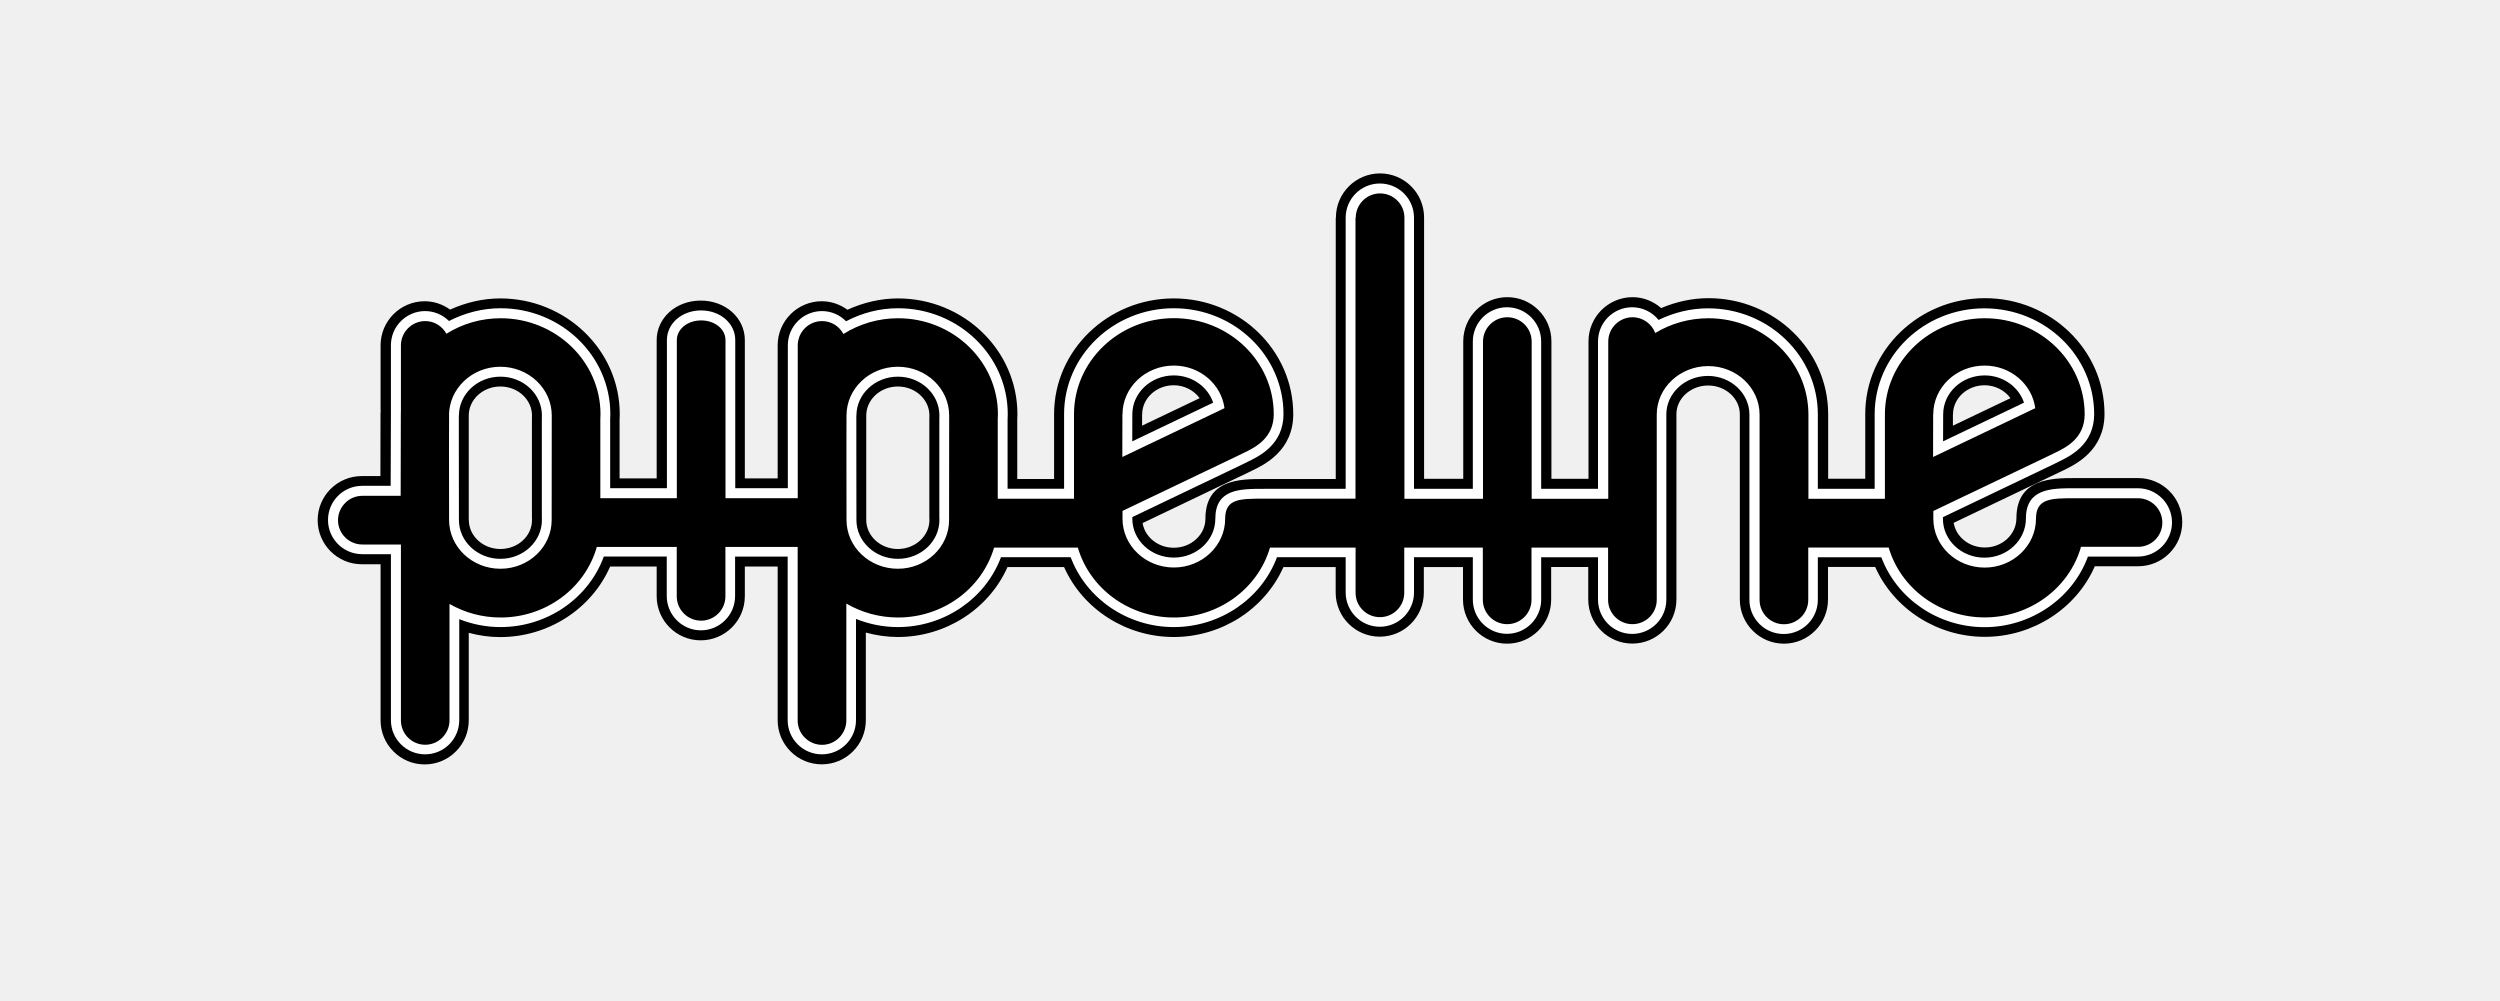
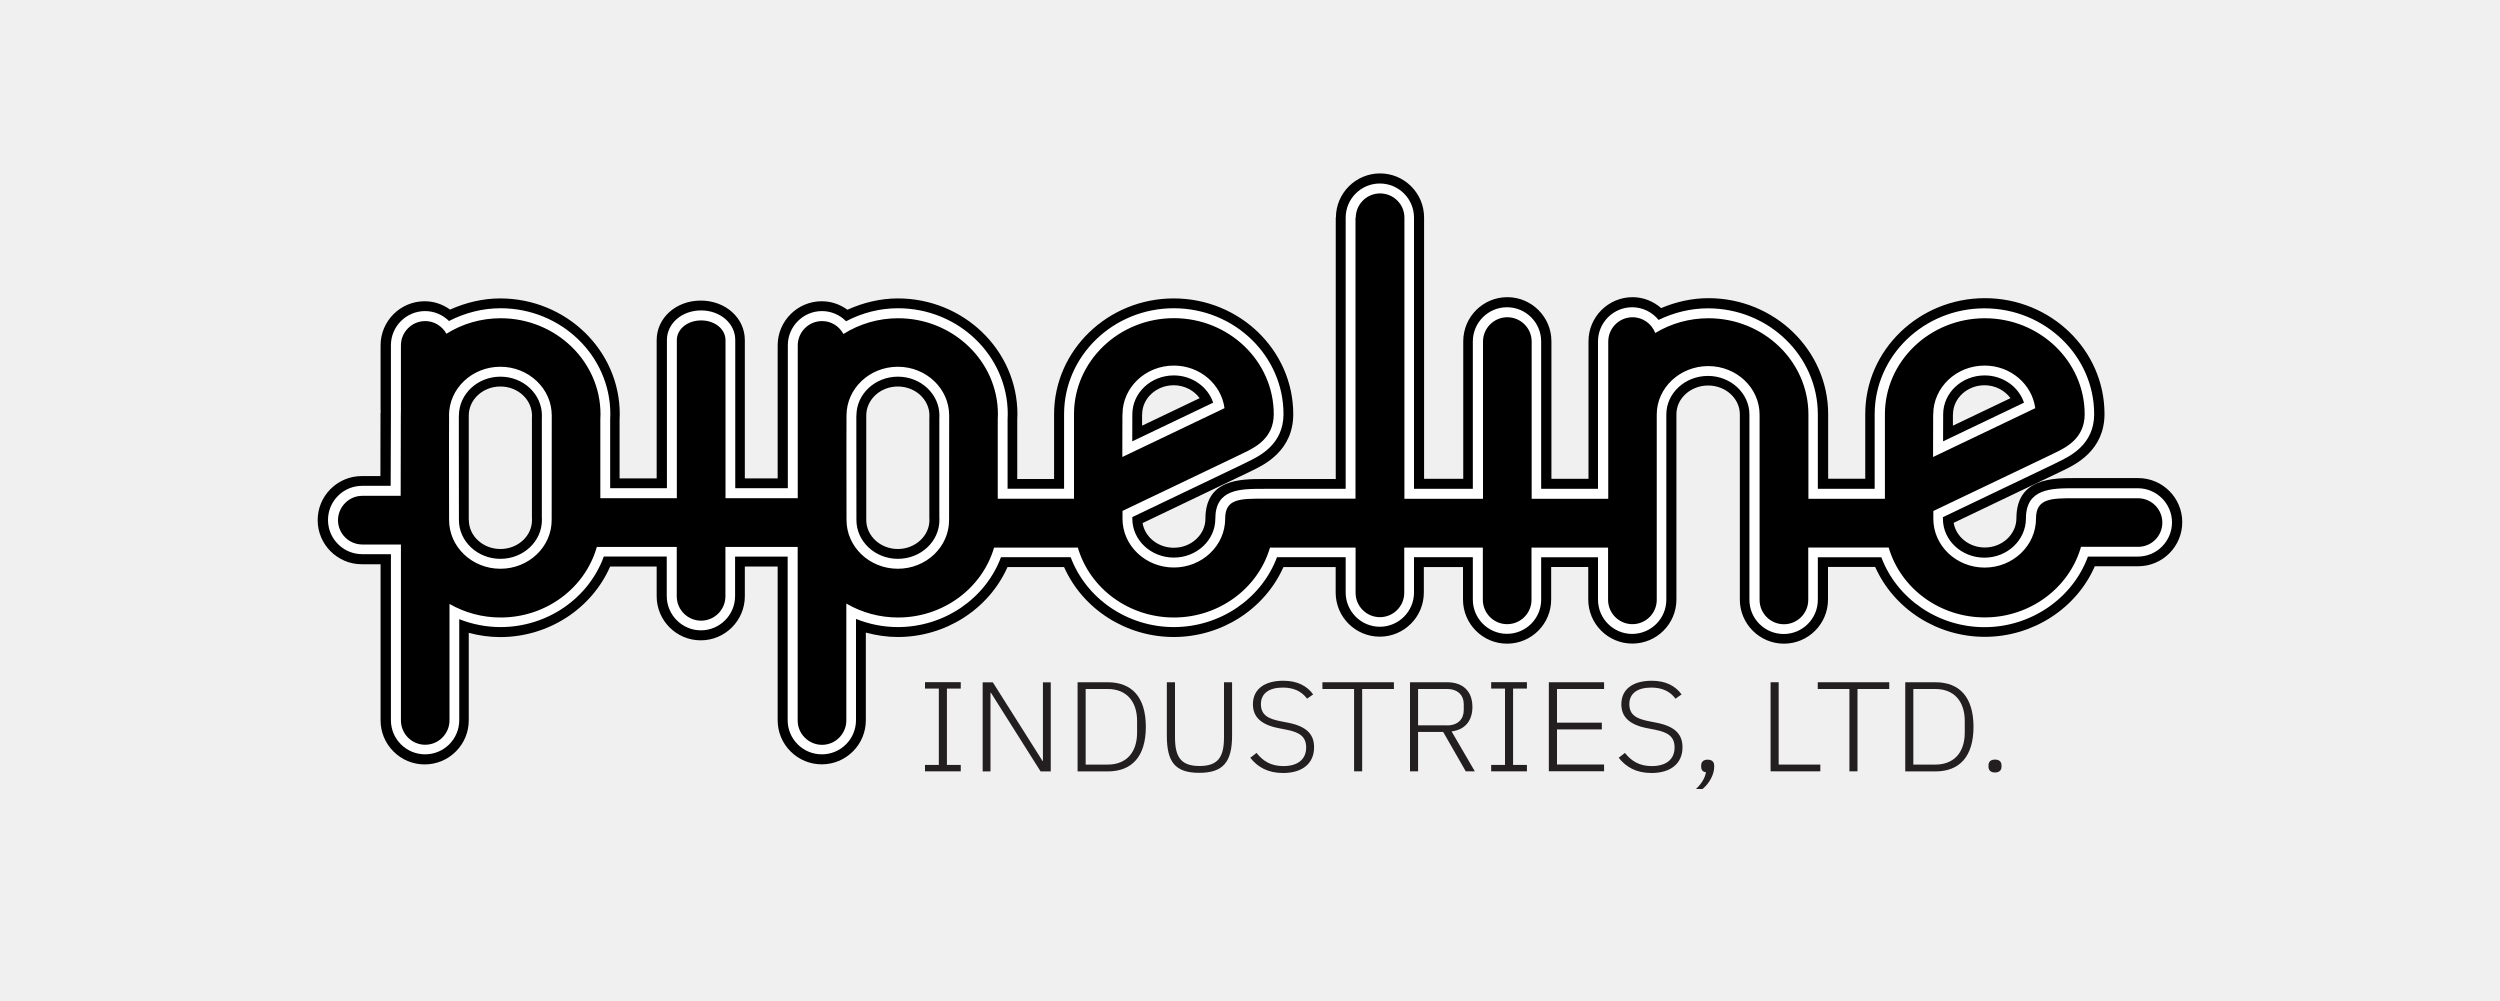
<svg xmlns="http://www.w3.org/2000/svg" id="Layer_1" viewBox="0 0 300 120">
  <defs>
-     <style>.cls-1{fill:#000;}.cls-1,.cls-2{stroke-width:0px;}.cls-2{fill:#fff;}</style>
+     <style>.cls-1{fill:#000;}.cls-1,.cls-2,.cls-3{stroke-width:0px;}.cls-2{fill:#231f20;}.cls-3{fill:#fff;}</style>
  </defs>
  <path class="cls-1" d="M160.29,26.12h0v31.36h-8.65c-2.78,0-6.99,0-6.99,4.77,0,.91-.39,1.78-1.09,2.43-.72.68-1.68,1.05-2.71,1.05-1.9,0-3.46-1.29-3.74-2.96,1.3-.62,12.6-6.03,12.6-6.03l.53-.26c1.48-.71,4.95-2.39,4.95-6.78,0-7.66-6.43-13.89-14.34-13.89s-14.36,6.23-14.36,13.89c0,0,0,6,0,7.78h-4.42v-7.14s.02-.6.02-.6v-.04c0-7.66-6.44-13.89-14.35-13.89-2.06,0-4.13.49-6.05,1.36-.89-.65-1.96-1.02-3.08-1.02-2.91,0-5.29,2.37-5.29,5.29v15.97h-3.94v-16.6c0-2.66-2.32-4.74-5.29-4.74s-5.29,2.08-5.29,4.74v16.6h-4.45v-7.07s.02-.6.02-.6v-.04c0-7.66-6.44-13.89-14.35-13.89-2.04,0-4.09.48-6.01,1.34-.89-.64-1.94-1-3.05-1-2.91,0-5.29,2.37-5.29,5.29v7.84s.02-.02.02-.02c-.02.15-.02.29-.03.38,0,.01,0,5.12-.01,7.49h-2.24c-1.41,0-2.74.55-3.74,1.55-1,1-1.55,2.33-1.55,3.74,0,2.91,2.37,5.29,5.29,5.29h2.26v18.73c0,1.41.55,2.74,1.55,3.74,1,1,2.33,1.55,3.74,1.55s2.74-.55,3.74-1.55c1-1,1.55-2.33,1.55-3.74v-10.5c1.24.33,2.5.51,3.77.51,5.77,0,10.96-3.37,13.2-8.47h5.58v3.57c0,2.92,2.37,5.29,5.29,5.29s5.29-2.37,5.29-5.29v-3.57h3.94v18.45c0,1.41.55,2.74,1.55,3.74,1,1,2.33,1.55,3.74,1.55s2.74-.55,3.74-1.55c1-1,1.55-2.33,1.55-3.74v-10.52c1.26.34,2.54.53,3.84.53,5.73,0,10.91-3.34,13.16-8.39h6.79c2.25,5.05,7.43,8.39,13.16,8.39s10.91-3.34,13.16-8.39h6.27v3.06c0,2.92,2.37,5.29,5.29,5.29s5.29-2.37,5.29-5.29v-3.06h4.7v3.9c0,2.92,2.37,5.29,5.29,5.29s5.29-2.37,5.29-5.29v-3.91h4.45v3.9c0,2.92,2.37,5.29,5.29,5.29s5.29-2.37,5.29-5.29v-22.24c0-1.9,1.72-3.44,3.81-3.44s3.8,1.55,3.8,3.46v22.23c0,2.91,2.37,5.29,5.29,5.29s5.29-2.37,5.29-5.29c0,0,0-2.42,0-3.92h5.66c2.25,5.05,7.43,8.39,13.16,8.39s10.97-3.37,13.2-8.47h5.2c1.41,0,2.74-.55,3.74-1.55,1-1,1.55-2.33,1.55-3.74,0-2.92-2.37-5.29-5.29-5.29h-7.62c-2.61,0-6.99,0-6.99,4.81,0,1.94-1.7,3.52-3.79,3.52-1.9,0-3.46-1.29-3.74-2.96,1.31-.62,12.61-6.03,12.61-6.03l.54-.26c1.47-.71,4.95-2.39,4.95-6.78,0-7.66-6.44-13.89-14.35-13.89s-14.36,6.23-14.36,13.89c0,0,0,6,0,7.78h-4.45v-7.75c0-7.67-6.44-13.92-14.37-13.92-1.92,0-3.86.42-5.67,1.19-.95-.83-2.16-1.31-3.43-1.31-2.91,0-5.29,2.37-5.29,5.29v.88s0,15.63,0,15.63h-4.45v-16.51c0-2.91-2.37-5.29-5.29-5.29s-5.29,2.37-5.29,5.29c0,0,0,12.55,0,16.51h-4.7v-31.36c0-1.41-.55-2.74-1.55-3.74-1-1-2.33-1.55-3.74-1.55-2.91,0-5.29,2.37-5.29,5.29M56.25,62.4v-8.73s0-3.8,0-3.8c0-1.93,1.7-3.49,3.79-3.49,1.04,0,2.02.38,2.74,1.07.68.65,1.05,1.5,1.06,2.4,0,.06-.01.38-.01.38v11.82s.01.3.01.36c0,1.92-1.7,3.47-3.79,3.47s-3.79-1.56-3.79-3.48M103.95,62.4v-8.73s0-3.8,0-3.8c0-1.93,1.7-3.49,3.79-3.49s3.79,1.56,3.79,3.47c0,.06-.01.38-.01.38v11.82s.01.3.01.36c0,1.91-1.71,3.47-3.79,3.47s-3.79-1.56-3.79-3.48M137.06,49.72c0-1.92,1.7-3.49,3.79-3.49,1.26,0,2.42.61,3.11,1.55-1.54.74-6.07,2.9-6.91,3.3,0-.66,0-1.36,0-1.36M234.36,49.72c0-1.92,1.7-3.49,3.79-3.49,1.26,0,2.42.61,3.11,1.55-1.39.66-4.91,2.35-6.91,3.3,0-.66,0-1.36,0-1.36" />
-   <path class="cls-2" d="M161.48,26.12h0v32.54h-9.83c-2.85,0-5.81,0-5.81,3.59,0,2.57-2.23,4.66-4.98,4.66s-4.98-2.09-4.98-4.66v-.04s0-.11,0-.16c1.23-.59,13.33-6.38,13.33-6.38l.52-.26c1.39-.67,4.29-2.07,4.29-5.72,0-7-5.9-12.7-13.16-12.7s-13.17,5.7-13.17,12.7c0,0,0,7.12,0,8.96h-6.78v-8.34s.02-.6.02-.6v-.02c0-7-5.91-12.7-13.17-12.7-2.19,0-4.31.55-6.23,1.56-.76-.77-1.79-1.22-2.89-1.22-2.26,0-4.1,1.84-4.1,4.1v17.15h-6.31v-17.78c0-1.99-1.8-3.55-4.1-3.55s-4.1,1.56-4.1,3.55v17.78h-6.81v-8.27s.02-.6.02-.6v-.02c0-7-5.91-12.7-13.17-12.7-2.17,0-4.28.55-6.19,1.53-.76-.75-1.78-1.19-2.87-1.19-2.26,0-4.1,1.84-4.1,4.1v8.23s-.02,6.04-.03,8.64h-3.42c-1.1,0-2.13.43-2.9,1.2-.77.77-1.2,1.8-1.2,2.9,0,2.26,1.84,4.1,4.1,4.1h3.45v19.92c0,1.1.43,2.13,1.2,2.9.77.77,1.81,1.2,2.9,1.2s2.13-.43,2.9-1.2c.77-.77,1.2-1.81,1.2-2.9v-12.12c1.57.62,3.25.95,4.95.95,5.6,0,10.57-3.44,12.4-8.47h7.55v4.75c0,2.26,1.84,4.11,4.1,4.11s4.1-1.84,4.1-4.1v-4.75h6.31v19.63c0,1.1.43,2.13,1.2,2.9.77.77,1.8,1.2,2.9,1.2s2.13-.43,2.9-1.2c.77-.77,1.2-1.81,1.2-2.9v-12.15c1.59.64,3.29.98,5.02.98,5.56,0,10.52-3.41,12.38-8.39h8.36c1.86,4.98,6.82,8.39,12.38,8.39s10.52-3.41,12.38-8.39h8.24v4.24c0,2.26,1.84,4.11,4.1,4.11s4.1-1.84,4.1-4.1v-4.25h7.06v5.09c0,2.27,1.84,4.11,4.1,4.11s4.1-1.84,4.1-4.1v-5.09h6.82v5.09c0,2.27,1.84,4.11,4.1,4.11s4.1-1.84,4.1-4.1v-22.24c0-2.55,2.25-4.62,4.99-4.62s4.98,2.08,4.98,4.64v22.23c0,2.26,1.84,4.1,4.11,4.1s4.1-1.84,4.1-4.1c0,0,0-3.29,0-5.11h7.62c1.86,4.98,6.82,8.39,12.38,8.39s10.57-3.44,12.41-8.47h5.99c1.1,0,2.13-.43,2.9-1.2.77-.78,1.2-1.81,1.2-2.9,0-2.26-1.84-4.1-4.1-4.1h-7.62c-2.72,0-5.81,0-5.81,3.63,0,2.59-2.23,4.7-4.98,4.7s-4.98-2.09-4.98-4.66v-.04s0-.11,0-.16c1.23-.59,13.34-6.38,13.34-6.38l.52-.26c1.39-.67,4.29-2.07,4.29-5.72,0-7-5.91-12.7-13.17-12.7s-13.17,5.7-13.17,12.7c0,0,0,7.12,0,8.96h-6.82v-8.93c0-7.02-5.91-12.73-13.18-12.73-2.07,0-4.09.5-5.93,1.39-.77-.94-1.92-1.52-3.17-1.52-2.26,0-4.1,1.84-4.1,4.1v17.69h-6.82v-17.69c0-2.26-1.84-4.1-4.1-4.1s-4.1,1.84-4.1,4.1v17.69h-7.06V26.12c0-1.1-.43-2.13-1.2-2.9-.77-.77-1.81-1.2-2.9-1.2-2.26,0-4.1,1.84-4.1,4.1M55.07,49.87c0-2.58,2.23-4.67,4.98-4.67,1.35,0,2.61.5,3.56,1.4.91.88,1.42,2.03,1.42,3.26,0,.06-.01.39-.01.39v11.78s.01.32.01.37c0,2.57-2.23,4.66-4.98,4.66s-4.98-2.09-4.98-4.66h0c0-.2-.01-8.75-.01-8.75v-3.78ZM102.77,49.87c0-2.58,2.23-4.67,4.98-4.67s4.98,2.09,4.98,4.66c0,.06-.01.39-.01.39v11.78s.01.31.01.37c0,2.57-2.23,4.66-4.98,4.66s-4.98-2.09-4.98-4.66h0c0-.2-.01-8.75-.01-8.75v-3.78ZM135.88,49.72c0-2.58,2.23-4.67,4.98-4.67,2.19,0,4.08,1.36,4.72,3.27-1.4.67-8.99,4.3-9.71,4.64,0-.8.01-3.24.01-3.24M233.18,49.72c0-2.58,2.23-4.67,4.98-4.67,2.19,0,4.08,1.36,4.72,3.27-1.26.6-7.39,3.53-9.71,4.64,0-.8.01-3.24.01-3.24" />
+   <path class="cls-3" d="M161.48,26.12h0v32.54h-9.83c-2.85,0-5.81,0-5.81,3.59,0,2.57-2.23,4.66-4.98,4.66s-4.98-2.09-4.98-4.66v-.04s0-.11,0-.16c1.23-.59,13.33-6.38,13.33-6.38l.52-.26c1.39-.67,4.29-2.07,4.29-5.72,0-7-5.9-12.7-13.16-12.7s-13.17,5.7-13.17,12.7c0,0,0,7.12,0,8.96h-6.78v-8.34s.02-.6.02-.6v-.02c0-7-5.91-12.7-13.17-12.7-2.19,0-4.31.55-6.23,1.56-.76-.77-1.79-1.22-2.89-1.22-2.26,0-4.1,1.84-4.1,4.1v17.15h-6.31v-17.78c0-1.99-1.8-3.55-4.1-3.55s-4.1,1.56-4.1,3.55v17.78h-6.81v-8.27s.02-.6.02-.6v-.02c0-7-5.91-12.7-13.17-12.7-2.17,0-4.28.55-6.19,1.53-.76-.75-1.78-1.19-2.87-1.19-2.26,0-4.1,1.84-4.1,4.1v8.23s-.02,6.04-.03,8.64h-3.42c-1.1,0-2.13.43-2.9,1.2-.77.77-1.2,1.8-1.2,2.9,0,2.26,1.84,4.1,4.1,4.1h3.45v19.92c0,1.1.43,2.13,1.2,2.9.77.77,1.81,1.2,2.9,1.2s2.13-.43,2.9-1.2c.77-.77,1.2-1.81,1.2-2.9v-12.12c1.57.62,3.25.95,4.95.95,5.6,0,10.57-3.44,12.4-8.47h7.55v4.75c0,2.26,1.84,4.11,4.1,4.11s4.1-1.84,4.1-4.1v-4.75h6.31v19.63c0,1.1.43,2.13,1.2,2.9.77.77,1.8,1.2,2.9,1.2s2.13-.43,2.9-1.2c.77-.77,1.2-1.81,1.2-2.9v-12.15c1.59.64,3.29.98,5.02.98,5.56,0,10.52-3.41,12.38-8.39h8.36c1.86,4.98,6.82,8.39,12.38,8.39s10.52-3.41,12.38-8.39h8.24v4.24c0,2.26,1.84,4.11,4.1,4.11s4.1-1.84,4.1-4.1v-4.25h7.06v5.09c0,2.27,1.84,4.11,4.1,4.11s4.1-1.84,4.1-4.1v-5.09h6.82v5.09c0,2.27,1.84,4.11,4.1,4.11s4.1-1.84,4.1-4.1v-22.24c0-2.55,2.25-4.62,4.99-4.62s4.98,2.08,4.98,4.64v22.23c0,2.26,1.84,4.1,4.11,4.1s4.1-1.84,4.1-4.1c0,0,0-3.29,0-5.11h7.62c1.86,4.98,6.82,8.39,12.38,8.39s10.57-3.44,12.41-8.47h5.99c1.1,0,2.13-.43,2.9-1.2.77-.78,1.2-1.81,1.2-2.9,0-2.26-1.84-4.1-4.1-4.1h-7.62c-2.72,0-5.81,0-5.81,3.63,0,2.59-2.23,4.7-4.98,4.7s-4.98-2.09-4.98-4.66v-.04s0-.11,0-.16c1.23-.59,13.34-6.38,13.34-6.38l.52-.26c1.39-.67,4.29-2.07,4.29-5.72,0-7-5.91-12.7-13.17-12.7s-13.17,5.7-13.17,12.7c0,0,0,7.12,0,8.96h-6.82v-8.93c0-7.02-5.91-12.73-13.18-12.73-2.07,0-4.09.5-5.93,1.39-.77-.94-1.92-1.52-3.17-1.52-2.26,0-4.1,1.84-4.1,4.1v17.69h-6.82v-17.69c0-2.26-1.84-4.1-4.1-4.1s-4.1,1.84-4.1,4.1v17.69h-7.06V26.12c0-1.1-.43-2.13-1.2-2.9-.77-.77-1.81-1.2-2.9-1.2-2.26,0-4.1,1.84-4.1,4.1M55.07,49.87c0-2.58,2.23-4.67,4.98-4.67,1.35,0,2.61.5,3.56,1.4.91.88,1.42,2.03,1.42,3.26,0,.06-.01.39-.01.39v11.78s.01.32.01.37c0,2.57-2.23,4.66-4.98,4.66s-4.98-2.09-4.98-4.66h0c0-.2-.01-8.75-.01-8.75v-3.78ZM102.77,49.87c0-2.58,2.23-4.67,4.98-4.67s4.98,2.09,4.98,4.66c0,.06-.01.39-.01.39v11.78s.01.31.01.37c0,2.57-2.23,4.66-4.98,4.66s-4.98-2.09-4.98-4.66h0c0-.2-.01-8.75-.01-8.75v-3.78ZM135.88,49.72c0-2.58,2.23-4.67,4.98-4.67,2.19,0,4.08,1.36,4.72,3.27-1.4.67-8.99,4.3-9.71,4.64,0-.8.01-3.24.01-3.24M233.18,49.72c0-2.58,2.23-4.67,4.98-4.67,2.19,0,4.08,1.36,4.72,3.27-1.26.6-7.39,3.53-9.71,4.64,0-.8.01-3.24.01-3.24" />
  <path class="cls-1" d="M162.66,26.12h0v33.72h-11.02c-2.88,0-4.62,0-4.62,2.41,0,3.22-2.76,5.85-6.16,5.85s-6.16-2.62-6.16-5.85c0,0,0-.03,0-.03,0,0,0-.46,0-.91,1.24-.59,14.01-6.7,14.01-6.7l.51-.25c1.36-.65,3.63-1.75,3.63-4.66,0-6.35-5.37-11.52-11.98-11.52s-11.99,5.17-11.99,11.52c0,0,0,8.25,0,10.15h-9.15v-9.54c0-.11.02-.6.02-.6,0-6.35-5.38-11.52-11.98-11.52-2.36,0-4.62.67-6.56,1.89-.49-.92-1.45-1.55-2.56-1.55-1.61,0-2.92,1.31-2.92,2.92v18.33h-8.67v-18.96c0-1.33-1.28-2.37-2.92-2.37s-2.92,1.04-2.92,2.37v18.96h-9.18v-9.47c0-.11.02-.6.02-.6,0-6.35-5.38-11.52-11.98-11.52-2.33,0-4.58.65-6.51,1.86-.5-.9-1.44-1.52-2.54-1.52-1.61,0-2.92,1.31-2.92,2.92,0,0,0,7.82,0,7.84,0,.07-.01.42-.01.42,0,0-.01,7.91-.02,9.79h-4.6c-.78,0-1.51.3-2.06.86-.55.55-.86,1.29-.86,2.06,0,1.61,1.31,2.92,2.92,2.92h4.63v21.1c0,.78.3,1.52.85,2.07.55.55,1.29.86,2.06.86s1.51-.3,2.06-.86c.55-.55.86-1.29.86-2.06v-13.98c1.84,1.06,3.95,1.63,6.13,1.63,5.44,0,10.14-3.51,11.55-8.47h9.59v5.93c0,1.61,1.31,2.92,2.92,2.92s2.92-1.31,2.92-2.92v-5.93h8.67v20.82c0,.78.3,1.52.86,2.07.55.55,1.29.86,2.06.86s1.51-.3,2.06-.86c.55-.55.86-1.29.86-2.06v-14.03c1.86,1.08,3.99,1.67,6.2,1.67,5.4,0,10.09-3.48,11.53-8.39h10.05c1.44,4.92,6.13,8.39,11.53,8.39s10.09-3.48,11.53-8.39h10.27v5.43c0,1.61,1.31,2.92,2.92,2.92s2.92-1.31,2.92-2.92v-5.43h9.43v6.27c0,1.61,1.31,2.92,2.92,2.92s2.92-1.31,2.92-2.92v-6.27h9.19v6.27c0,1.61,1.31,2.92,2.92,2.92s2.92-1.31,2.92-2.92v-22.24c0-3.2,2.78-5.81,6.18-5.81s6.16,2.61,6.16,5.83v22.23c0,1.61,1.31,2.92,2.92,2.92s2.92-1.31,2.92-2.92c0,0,0-4.61,0-6.29h9.65c1.44,4.92,6.13,8.39,11.53,8.39s10.14-3.51,11.55-8.47h6.85c.78,0,1.51-.3,2.06-.85.55-.55.85-1.29.85-2.06,0-1.61-1.31-2.92-2.92-2.92h-7.62c-2.78,0-4.62,0-4.62,2.44,0,3.24-2.76,5.88-6.16,5.88s-6.16-2.62-6.16-5.85c0,0,0-.03,0-.03,0,0,0-.46,0-.91,1.24-.59,14.02-6.7,14.02-6.7l.51-.25c1.36-.65,3.63-1.75,3.63-4.66,0-6.35-5.38-11.52-11.98-11.52s-11.99,5.17-11.99,11.52c0,0,0,8.25,0,10.15h-9.18v-10.12c0-6.37-5.38-11.55-12-11.55-2.27,0-4.48.62-6.38,1.77-.42-1.1-1.48-1.89-2.72-1.89-1.61,0-2.92,1.31-2.92,2.92v.88s0,17.99,0,17.99h-9.19v-18.87c0-1.61-1.31-2.92-2.92-2.92s-2.92,1.31-2.92,2.92c0,0,0,16.78,0,18.87h-9.43V26.12c0-.78-.3-1.51-.86-2.06-.55-.55-1.29-.85-2.06-.85-1.61,0-2.92,1.31-2.92,2.92M53.88,49.86c0-3.23,2.76-5.85,6.16-5.85,1.66,0,3.21.62,4.38,1.73,1.15,1.1,1.79,2.56,1.79,4.12v.41s-.01,11.74-.01,11.74v.39c.01,3.22-2.75,5.85-6.15,5.85s-6.16-2.62-6.16-5.85c0,0,0-.03,0-.03,0,0-.01-8.71-.01-8.71,0,0,.01-3.79.01-3.79M101.58,49.86c0-3.23,2.76-5.85,6.16-5.85s6.16,2.62,6.16,5.85v.41s-.01,11.74-.01,11.74v.39c.01,3.22-2.75,5.85-6.15,5.85s-6.16-2.62-6.16-5.85v-.03s-.01-8.71-.01-8.71c0,0,.01-3.79.01-3.79M134.7,49.72c0-3.23,2.76-5.85,6.16-5.85,3.13,0,5.7,2.24,6.08,5.11-1.19.57-9.76,4.67-12.26,5.86v-1.33s.01-3.79.01-3.79M231.99,49.72c0-3.23,2.76-5.85,6.16-5.85,3.13,0,5.7,2.24,6.08,5.11-1.19.57-9.76,4.67-12.26,5.86v-1.33s.01-3.79.01-3.79" />
+   <path class="cls-2" d="M111,92.56v-.77h1.66v-9.16h-1.66v-.77h4.29v.77h-1.66v9.16h1.66v.77h-4.29Z" />
+   <path class="cls-2" d="M118.91,83.13h-.05v9.44h-.94v-10.69h1.22l5.96,9.43h.05v-9.43h.94v10.69h-1.22l-5.96-9.44Z" />
+   <path class="cls-2" d="M129.31,81.87h3.61c2.91,0,4.58,1.79,4.58,5.35s-1.67,5.35-4.58,5.35h-3.61v-10.69ZM132.93,91.75c2.23,0,3.52-1.46,3.52-3.83v-1.41c0-2.37-1.3-3.83-3.52-3.83h-2.65v9.07h2.65Z" />
+   <path class="cls-2" d="M141,81.87v6.6c0,2.37.71,3.45,2.94,3.45s2.94-1.07,2.94-3.45v-6.6h.97v6.4c0,3.14-1.04,4.47-3.95,4.47s-3.88-1.33-3.88-4.47v-6.4h.97Z" />
+   <path class="cls-2" d="M150.05,90.92l.73-.57c.8,1,1.75,1.58,3.23,1.58,1.75,0,2.73-.83,2.73-2.24,0-1.32-.84-1.82-2.29-2.11l-1.01-.2c-2.14-.41-3.09-1.38-3.09-2.86,0-1.87,1.46-2.83,3.64-2.83,1.69,0,2.84.61,3.59,1.64l-.73.51c-.63-.84-1.54-1.33-2.91-1.33-1.62,0-2.63.67-2.63,1.99s.91,1.76,2.32,2.04l1.01.2c2.26.46,3.05,1.46,3.05,2.93,0,1.95-1.41,3.09-3.72,3.09-1.85,0-3.05-.72-3.93-1.82Z" />
+   <path class="cls-2" d="M163.46,82.68v9.88h-.97v-9.88h-3.8v-.81h8.58v.81h-3.8Z" />
+   <path class="cls-2" d="M170.17,92.56h-.97v-10.69h4.45c1.93,0,3.04,1.1,3.04,2.97,0,1.64-.88,2.73-2.5,2.93l2.79,4.79h-1.09l-2.71-4.73h-3.01v4.73ZM173.65,87.05c1.3,0,2-.77,2-1.82v-.74c0-1.04-.7-1.81-2-1.81h-3.48v4.36h3.48Z" />
+   <path class="cls-2" d="M178.94,92.56v-.77h1.66v-9.16h-1.66v-.77h4.29v.77h-1.66v9.16h1.66v.77h-4.29Z" />
+   <path class="cls-2" d="M185.86,92.56v-10.69h6.63v.81h-5.65v4.04h5.38v.81h-5.38v4.21h5.65v.81h-6.63Z" />
+   <path class="cls-2" d="M194.26,90.92l.73-.57c.8,1,1.75,1.58,3.23,1.58,1.75,0,2.73-.83,2.73-2.24,0-1.32-.84-1.82-2.29-2.11l-1.01-.2c-2.14-.41-3.09-1.38-3.09-2.86,0-1.87,1.46-2.83,3.64-2.83,1.69,0,2.84.61,3.59,1.64l-.73.51c-.63-.84-1.54-1.33-2.91-1.33-1.62,0-2.63.67-2.63,1.99s.91,1.76,2.32,2.04l1.01.2c2.26.46,3.05,1.46,3.05,2.93,0,1.95-1.41,3.09-3.72,3.09-1.85,0-3.05-.72-3.93-1.82Z" />
+   <path class="cls-2" d="M205.7,91.86v.2c0,.84-.55,1.93-1.4,2.62h-.78c.71-.69,1.07-1.33,1.2-2.01-.42-.05-.58-.31-.58-.63v-.18c0-.41.24-.7.78-.7s.78.29.78.7Z" />
+   <path class="cls-2" d="M212.47,92.56v-10.69h.97v9.88h5v.81h-5.98Z" />
+   <path class="cls-2" d="M222.9,82.68v9.88h-.97v-9.88h-3.8v-.81h8.58v.81h-3.8Z" />
+   <path class="cls-2" d="M228.63,81.87h3.61c2.91,0,4.58,1.79,4.58,5.35s-1.67,5.35-4.58,5.35h-3.61v-10.69ZM232.25,91.75c2.23,0,3.52-1.46,3.52-3.83v-1.41c0-2.37-1.3-3.83-3.52-3.83h-2.65v9.07h2.65Z" />
+   <path class="cls-2" d="M238.62,92.01v-.17c0-.41.24-.69.78-.69s.78.28.78.69v.17c0,.41-.26.69-.78.69s-.78-.28-.78-.69Z" />
</svg>
